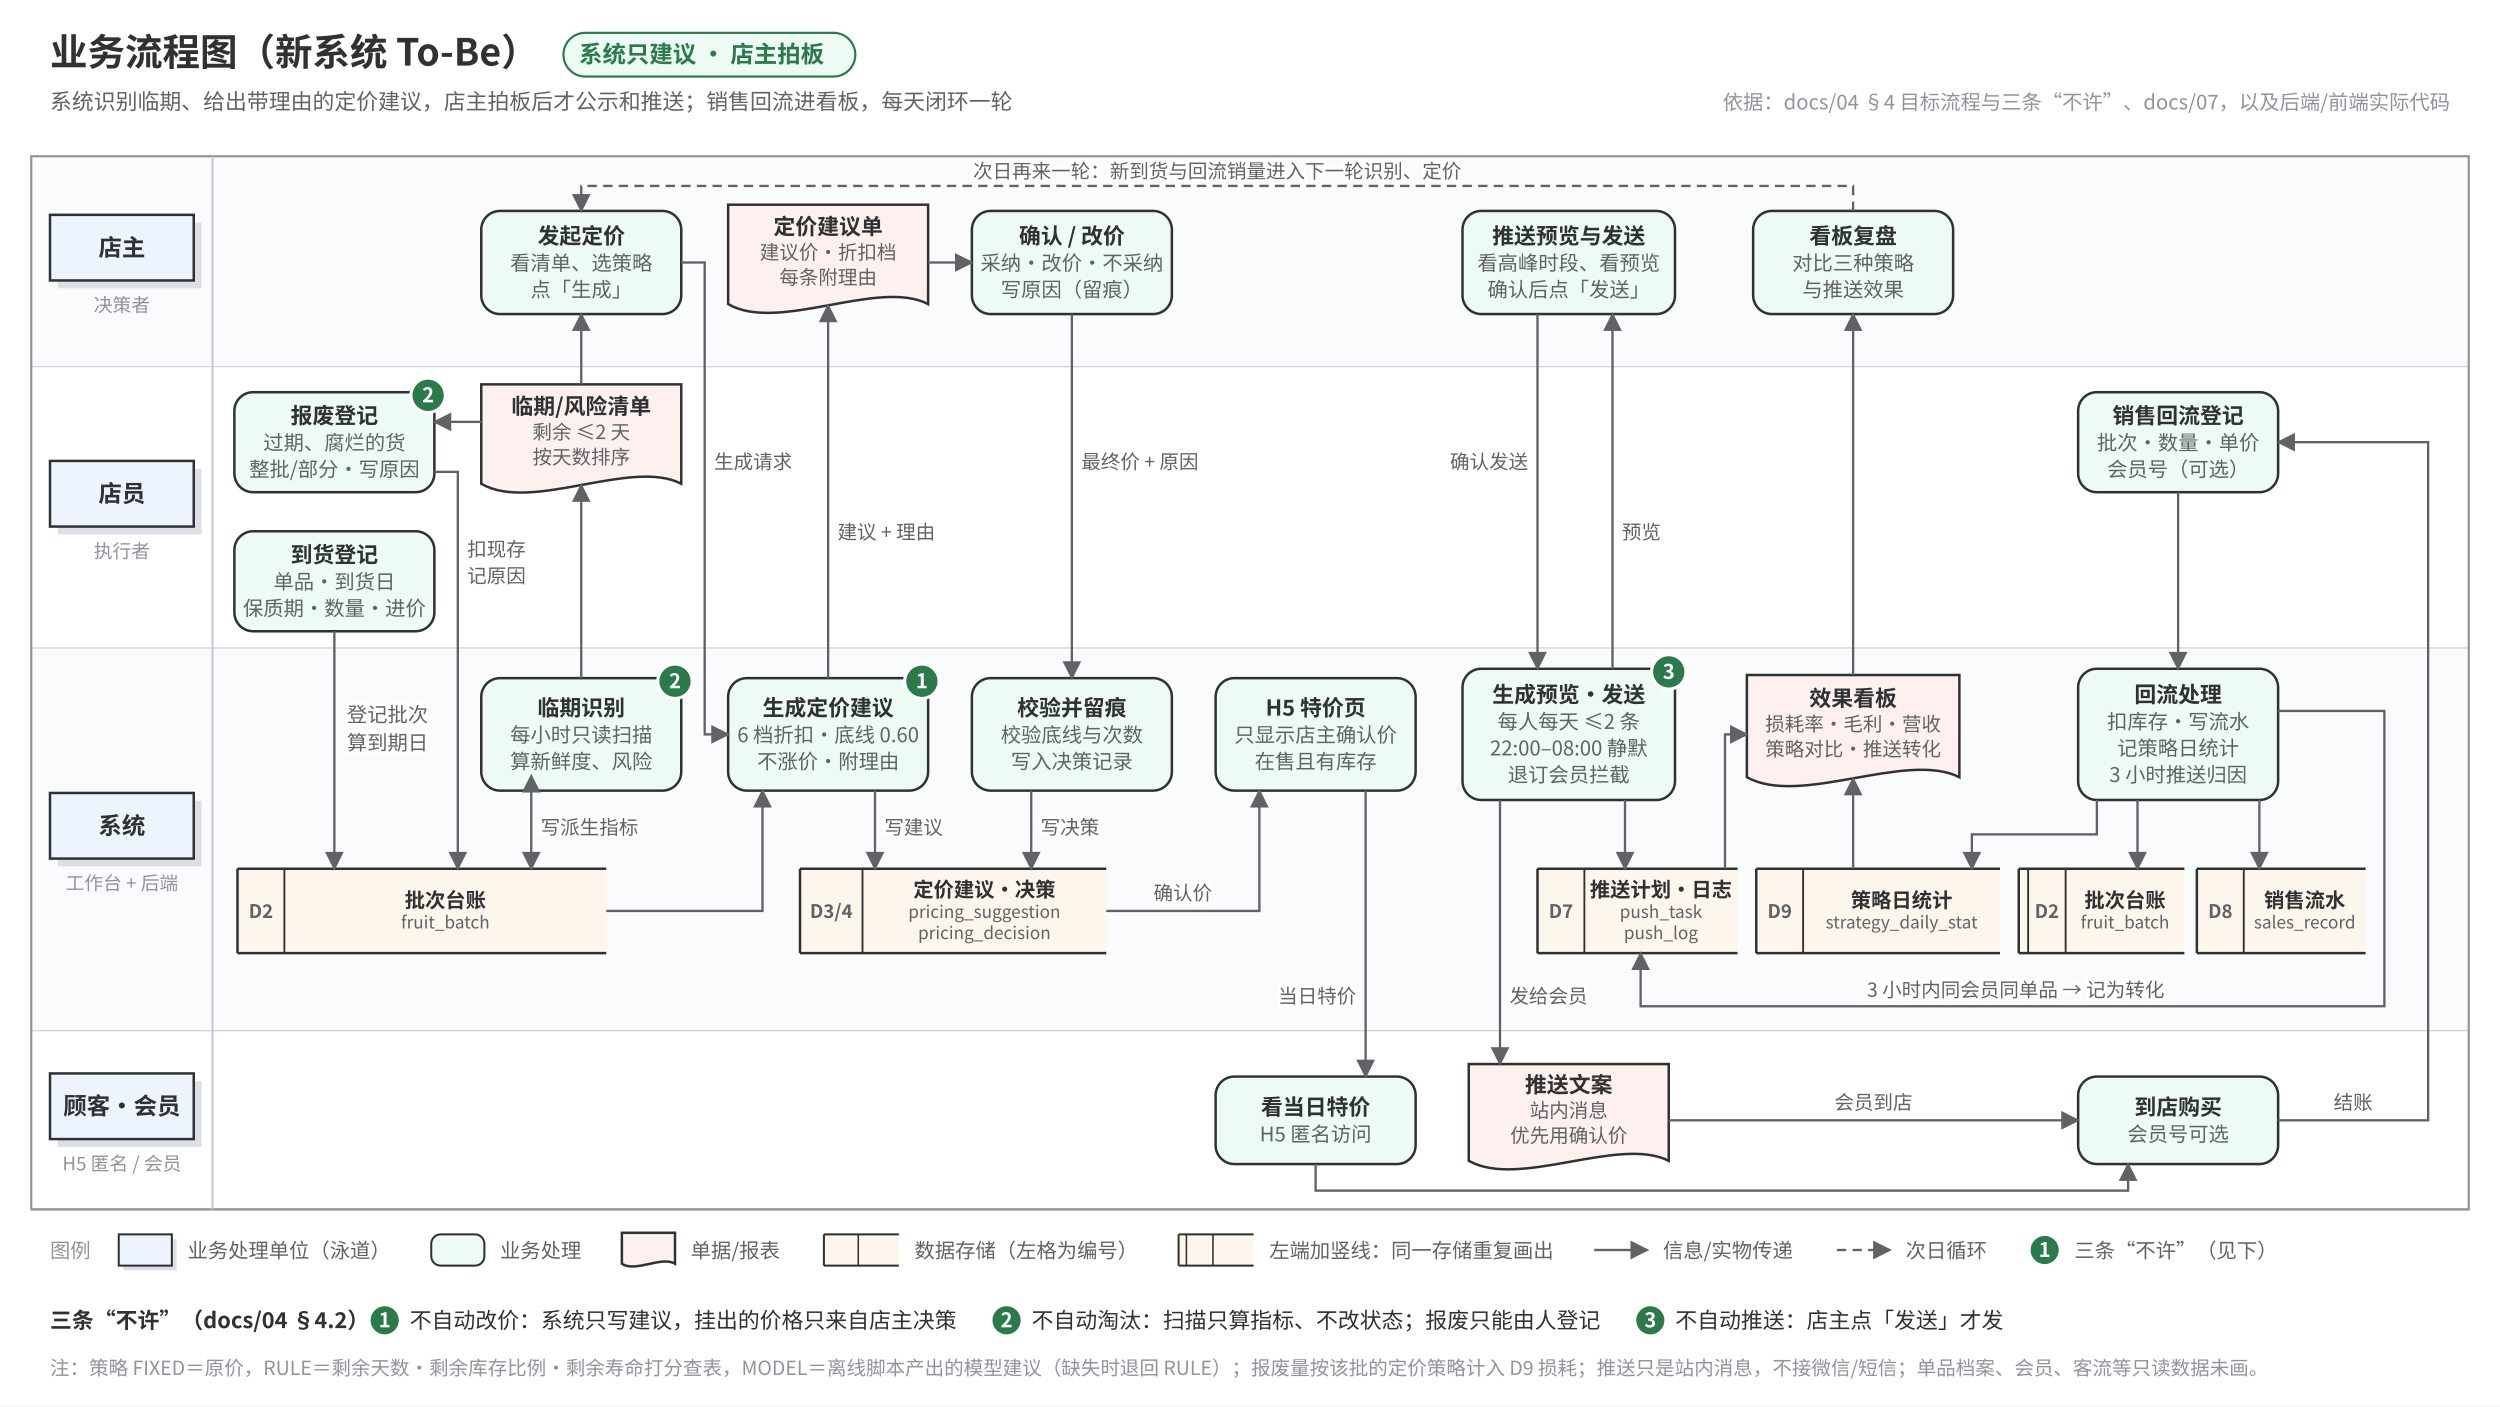
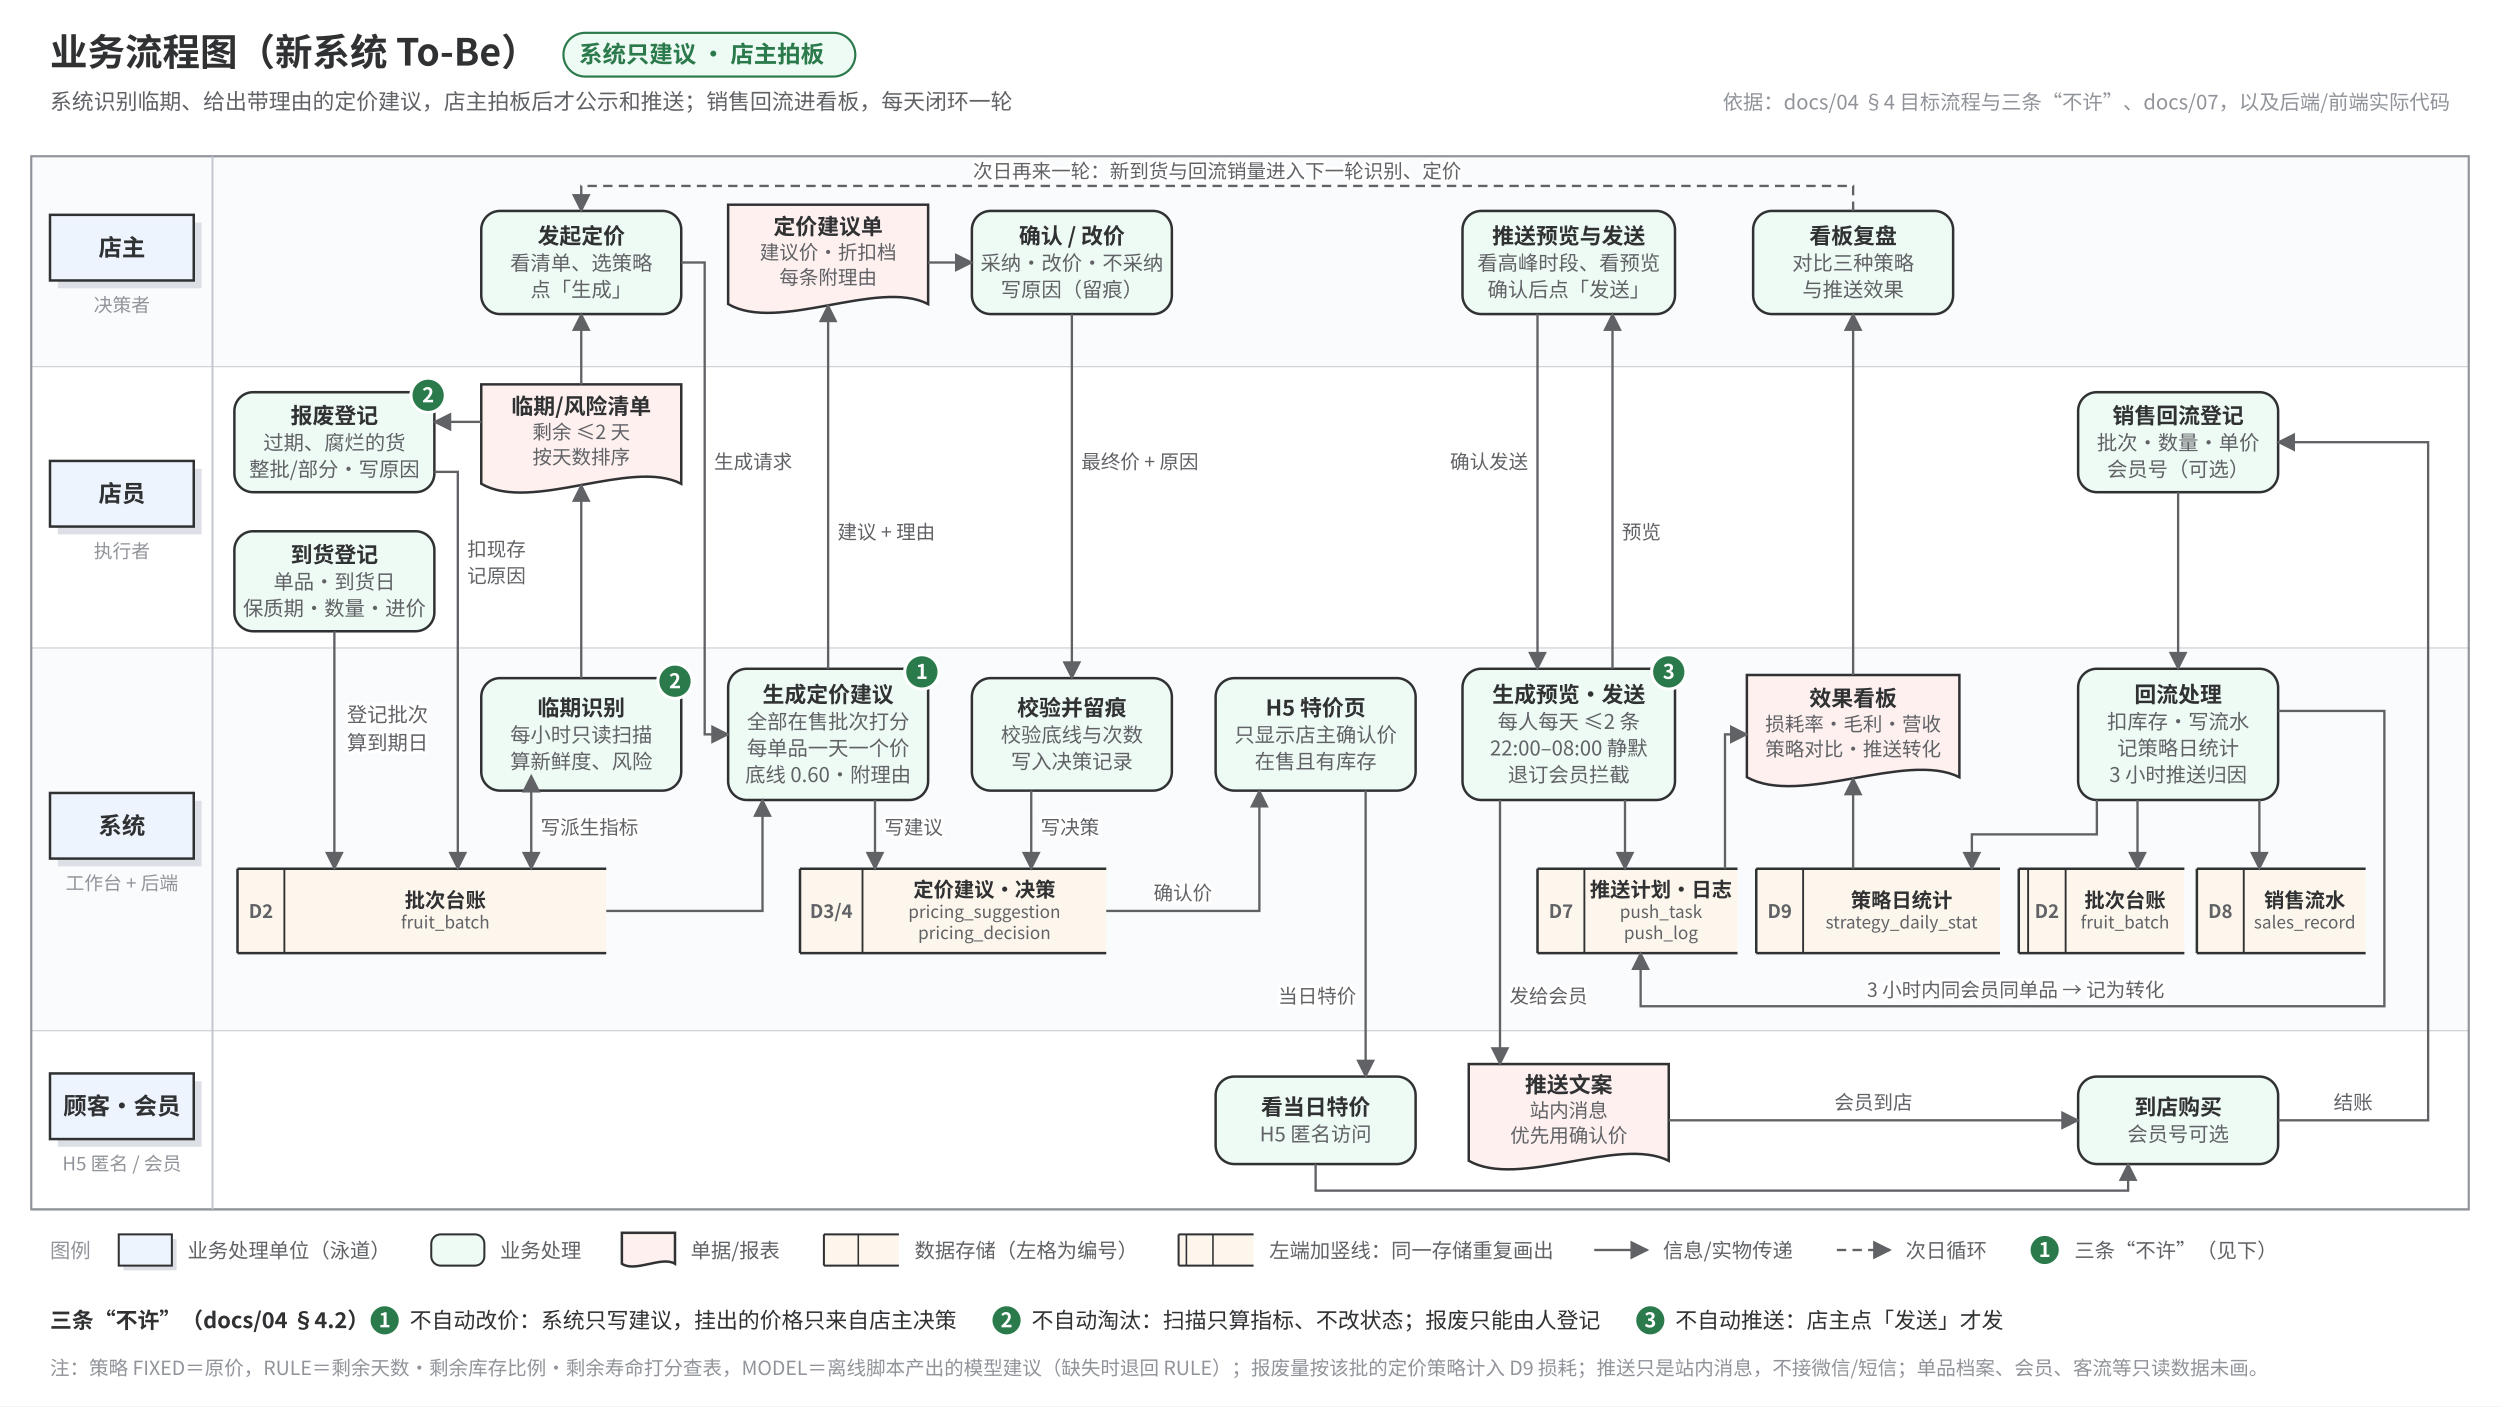
<svg xmlns="http://www.w3.org/2000/svg" viewBox="0 0 1600 900" width="1600" height="900" font-family="'Microsoft YaHei','PingFang SC','Noto Sans CJK SC','WenQuanYi Zen Hei',sans-serif">
  <defs>
    <marker id="arrow" viewBox="0 0 10 10" refX="9" refY="5" markerWidth="8" markerHeight="8" orient="auto-start-reverse">
      <path d="M0,0 L10,5 L0,10 z" fill="#606266" />
    </marker>
    <marker id="arrowStart" viewBox="0 0 10 10" refX="1" refY="5" markerWidth="8" markerHeight="8" orient="auto-start-reverse">
      <path d="M0,0 L10,5 L0,10 z" fill="#606266" />
    </marker>
  </defs>
  <rect width="1600" height="900" fill="#fff" />
  <text x="32.0" y="42.0" font-size="24" fill="#303133" text-anchor="start" font-weight="600">业务流程图（新系统 To-Be）</text>
  <text x="32.0" y="70.0" font-size="14" fill="#606266" text-anchor="start" font-weight="400">系统识别临期、给出带理由的定价建议，店主拍板后才公示和推送；销售回流进看板，每天闭环一轮</text>
  <rect x="360.6" y="21.0" width="186.8" height="28.0" rx="14" fill="#eefaf4" stroke="#2b7a4b" stroke-width="1.4" />
  <text x="370.6" y="40.0" font-size="15" fill="#2b7a4b" text-anchor="start" font-weight="600">系统只建议 · 店主拍板</text>
  <text x="1568.0" y="70.0" font-size="13" fill="#909399" text-anchor="end" font-weight="400">依据：docs/04 §4 目标流程与三条“不许”、docs/07，以及后端/前端实际代码</text>
  <rect x="20.0" y="100.0" width="1560.0" height="135.0" rx="0" fill="#fafbfc" stroke="none" stroke-width="0" />
  <line x1="20.0" y1="235.0" x2="1580.0" y2="235.0" stroke="#c0c4cc" stroke-width="1.2" />
  <rect x="37.0" y="142.5" width="92.0" height="42.0" rx="0" fill="#dcdfe6" stroke="none" stroke-width="0" />
  <rect x="32.0" y="137.5" width="92.0" height="42.0" rx="0" fill="#eef4fd" stroke="#303133" stroke-width="1.6" />
  <text x="78.0" y="163.8" font-size="15" fill="#303133" text-anchor="middle" font-weight="600">店主</text>
  <text x="78.0" y="199.5" font-size="12" fill="#909399" text-anchor="middle" font-weight="400">决策者</text>
  <rect x="20.0" y="235.0" width="1560.0" height="180.0" rx="0" fill="#ffffff" stroke="none" stroke-width="0" />
  <line x1="20.0" y1="415.0" x2="1580.0" y2="415.0" stroke="#c0c4cc" stroke-width="1.2" />
  <rect x="37.0" y="300.0" width="92.0" height="42.0" rx="0" fill="#dcdfe6" stroke="none" stroke-width="0" />
  <rect x="32.0" y="295.0" width="92.0" height="42.0" rx="0" fill="#eef4fd" stroke="#303133" stroke-width="1.6" />
  <text x="78.0" y="321.2" font-size="15" fill="#303133" text-anchor="middle" font-weight="600">店员</text>
  <text x="78.0" y="357.0" font-size="12" fill="#909399" text-anchor="middle" font-weight="400">执行者</text>
  <rect x="20.0" y="415.0" width="1560.0" height="245.0" rx="0" fill="#fafbfc" stroke="none" stroke-width="0" />
  <line x1="20.0" y1="660.0" x2="1580.0" y2="660.0" stroke="#c0c4cc" stroke-width="1.2" />
  <rect x="37.0" y="512.5" width="92.0" height="42.0" rx="0" fill="#dcdfe6" stroke="none" stroke-width="0" />
  <rect x="32.0" y="507.5" width="92.0" height="42.0" rx="0" fill="#eef4fd" stroke="#303133" stroke-width="1.6" />
  <text x="78.0" y="533.8" font-size="15" fill="#303133" text-anchor="middle" font-weight="600">系统</text>
  <text x="78.0" y="569.5" font-size="12" fill="#909399" text-anchor="middle" font-weight="400">工作台 + 后端</text>
  <rect x="20.0" y="660.0" width="1560.0" height="114.0" rx="0" fill="#ffffff" stroke="none" stroke-width="0" />
  <line x1="20.0" y1="774.0" x2="1580.0" y2="774.0" stroke="#c0c4cc" stroke-width="1.2" />
  <rect x="37.0" y="692.0" width="92.0" height="42.0" rx="0" fill="#dcdfe6" stroke="none" stroke-width="0" />
  <rect x="32.0" y="687.0" width="92.0" height="42.0" rx="0" fill="#eef4fd" stroke="#303133" stroke-width="1.6" />
  <text x="78.0" y="713.2" font-size="15" fill="#303133" text-anchor="middle" font-weight="600">顾客·会员</text>
  <text x="78.0" y="749.0" font-size="12" fill="#909399" text-anchor="middle" font-weight="400">H5 匿名 / 会员</text>
  <rect x="20.0" y="100.0" width="1560.0" height="674.0" rx="0" fill="none" stroke="#909399" stroke-width="1.4" />
  <line x1="136.0" y1="100.0" x2="136.0" y2="774.0" stroke="#c0c4cc" stroke-width="1.2" />
  <rect x="308.0" y="135.0" width="128.0" height="66.0" rx="12" fill="#eefaf4" stroke="#303133" stroke-width="1.6" />
  <text x="372.0" y="156.0" font-size="14" fill="#303133" text-anchor="middle" font-weight="600">发起定价</text>
  <text x="372.0" y="173.0" font-size="13" fill="#606266" text-anchor="middle" font-weight="400">看清单、选策略</text>
  <text x="372.0" y="190.0" font-size="13" fill="#606266" text-anchor="middle" font-weight="400">点「生成」</text>
  <path d="M466.0,131.0 H594.0 V194.6 C562.0,178.1 498.0,213.3 466.0,194.6 Z" fill="#fdf0ef" stroke="#303133" stroke-width="1.6" />
  <text x="530.0" y="163.2" font-size="1" fill="#303133" text-anchor="middle" font-weight="400" />
  <text x="530.0" y="150.0" font-size="14" fill="#303133" text-anchor="middle" font-weight="600">定价建议单</text>
  <text x="530.0" y="166.0" font-size="12.5" fill="#606266" text-anchor="middle" font-weight="400">建议价·折扣档</text>
  <text x="530.0" y="182.0" font-size="12.5" fill="#606266" text-anchor="middle" font-weight="400">每条附理由</text>
  <rect x="622.0" y="135.0" width="128.0" height="66.0" rx="12" fill="#eefaf4" stroke="#303133" stroke-width="1.6" />
  <text x="686.0" y="156.0" font-size="14" fill="#303133" text-anchor="middle" font-weight="600">确认 / 改价</text>
  <text x="686.0" y="173.0" font-size="13" fill="#606266" text-anchor="middle" font-weight="400">采纳·改价·不采纳</text>
  <text x="686.0" y="190.0" font-size="13" fill="#606266" text-anchor="middle" font-weight="400">写原因（留痕）</text>
  <rect x="936.0" y="135.0" width="136.0" height="66.0" rx="12" fill="#eefaf4" stroke="#303133" stroke-width="1.6" />
  <text x="1004.0" y="156.0" font-size="14" fill="#303133" text-anchor="middle" font-weight="600">推送预览与发送</text>
  <text x="1004.0" y="173.0" font-size="13" fill="#606266" text-anchor="middle" font-weight="400">看高峰时段、看预览</text>
  <text x="1004.0" y="190.0" font-size="13" fill="#606266" text-anchor="middle" font-weight="400">确认后点「发送」</text>
  <rect x="1122.0" y="135.0" width="128.0" height="66.0" rx="12" fill="#eefaf4" stroke="#303133" stroke-width="1.6" />
  <text x="1186.0" y="156.0" font-size="14" fill="#303133" text-anchor="middle" font-weight="600">看板复盘</text>
  <text x="1186.0" y="173.0" font-size="13" fill="#606266" text-anchor="middle" font-weight="400">对比三种策略</text>
  <text x="1186.0" y="190.0" font-size="13" fill="#606266" text-anchor="middle" font-weight="400">与推送效果</text>
  <rect x="150.0" y="251.0" width="128.0" height="64.0" rx="12" fill="#eefaf4" stroke="#303133" stroke-width="1.6" />
  <text x="214.0" y="271.0" font-size="14" fill="#303133" text-anchor="middle" font-weight="600">报废登记</text>
  <text x="214.0" y="288.0" font-size="13" fill="#606266" text-anchor="middle" font-weight="400">过期、腐烂的货</text>
  <text x="214.0" y="305.0" font-size="13" fill="#606266" text-anchor="middle" font-weight="400">整批/部分·写原因</text>
  <rect x="150.0" y="340.0" width="128.0" height="64.0" rx="12" fill="#eefaf4" stroke="#303133" stroke-width="1.6" />
  <text x="214.0" y="360.0" font-size="14" fill="#303133" text-anchor="middle" font-weight="600">到货登记</text>
  <text x="214.0" y="377.0" font-size="13" fill="#606266" text-anchor="middle" font-weight="400">单品·到货日</text>
  <text x="214.0" y="394.0" font-size="13" fill="#606266" text-anchor="middle" font-weight="400">保质期·数量·进价</text>
  <path d="M308.0,246.0 H436.0 V309.6 C404.0,293.1 340.0,328.3 308.0,309.6 Z" fill="#fdf0ef" stroke="#303133" stroke-width="1.6" />
  <text x="372.0" y="278.2" font-size="1" fill="#303133" text-anchor="middle" font-weight="400" />
  <text x="372.0" y="265.0" font-size="14" fill="#303133" text-anchor="middle" font-weight="600">临期/风险清单</text>
  <text x="372.0" y="281.0" font-size="12.5" fill="#606266" text-anchor="middle" font-weight="400">剩余 ≤2 天</text>
  <text x="372.0" y="297.0" font-size="12.5" fill="#606266" text-anchor="middle" font-weight="400">按天数排序</text>
  <rect x="1330.0" y="251.0" width="128.0" height="64.0" rx="12" fill="#eefaf4" stroke="#303133" stroke-width="1.6" />
  <text x="1394.0" y="271.0" font-size="14" fill="#303133" text-anchor="middle" font-weight="600">销售回流登记</text>
  <text x="1394.0" y="288.0" font-size="13" fill="#606266" text-anchor="middle" font-weight="400">批次·数量·单价</text>
  <text x="1394.0" y="305.0" font-size="13" fill="#606266" text-anchor="middle" font-weight="400">会员号（可选）</text>
  <rect x="308.0" y="434.0" width="128.0" height="72.0" rx="12" fill="#eefaf4" stroke="#303133" stroke-width="1.6" />
  <text x="372.0" y="458.0" font-size="14" fill="#303133" text-anchor="middle" font-weight="600">临期识别</text>
  <text x="372.0" y="475.0" font-size="13" fill="#606266" text-anchor="middle" font-weight="400">每小时只读扫描</text>
  <text x="372.0" y="492.0" font-size="13" fill="#606266" text-anchor="middle" font-weight="400">算新鲜度、风险</text>
-   <rect x="466.0" y="434.0" width="128.0" height="72.0" rx="12" fill="#eefaf4" stroke="#303133" stroke-width="1.6" />
-   <text x="530.0" y="458.0" font-size="14" fill="#303133" text-anchor="middle" font-weight="600">生成定价建议</text>
-   <text x="530.0" y="475.0" font-size="13" fill="#606266" text-anchor="middle" font-weight="400">6 档折扣·底线 0.60</text>
-   <text x="530.0" y="492.0" font-size="13" fill="#606266" text-anchor="middle" font-weight="400">不涨价·附理由</text>
+   <rect x="466.0" y="428.0" width="128.0" height="84.0" rx="12" fill="#eefaf4" stroke="#303133" stroke-width="1.6" />
+   <text x="530.0" y="449.5" font-size="14" fill="#303133" text-anchor="middle" font-weight="600">生成定价建议</text>
+   <text x="530.0" y="466.5" font-size="13" fill="#606266" text-anchor="middle" font-weight="400">全部在售批次打分</text>
+   <text x="530.0" y="483.5" font-size="13" fill="#606266" text-anchor="middle" font-weight="400">每单品一天一个价</text>
+   <text x="530.0" y="500.5" font-size="13" fill="#606266" text-anchor="middle" font-weight="400">底线 0.60·附理由</text>
  <rect x="622.0" y="434.0" width="128.0" height="72.0" rx="12" fill="#eefaf4" stroke="#303133" stroke-width="1.6" />
  <text x="686.0" y="458.0" font-size="14" fill="#303133" text-anchor="middle" font-weight="600">校验并留痕</text>
  <text x="686.0" y="475.0" font-size="13" fill="#606266" text-anchor="middle" font-weight="400">校验底线与次数</text>
  <text x="686.0" y="492.0" font-size="13" fill="#606266" text-anchor="middle" font-weight="400">写入决策记录</text>
  <rect x="778.0" y="434.0" width="128.0" height="72.0" rx="12" fill="#eefaf4" stroke="#303133" stroke-width="1.6" />
  <text x="842.0" y="458.0" font-size="14" fill="#303133" text-anchor="middle" font-weight="600">H5 特价页</text>
  <text x="842.0" y="475.0" font-size="13" fill="#606266" text-anchor="middle" font-weight="400">只显示店主确认价</text>
  <text x="842.0" y="492.0" font-size="13" fill="#606266" text-anchor="middle" font-weight="400">在售且有库存</text>
  <rect x="936.0" y="428.0" width="136.0" height="84.0" rx="12" fill="#eefaf4" stroke="#303133" stroke-width="1.6" />
  <text x="1004.0" y="449.5" font-size="14" fill="#303133" text-anchor="middle" font-weight="600">生成预览·发送</text>
  <text x="1004.0" y="466.5" font-size="13" fill="#606266" text-anchor="middle" font-weight="400">每人每天 ≤2 条</text>
  <text x="1004.0" y="483.5" font-size="13" fill="#606266" text-anchor="middle" font-weight="400">22:00–08:00 静默</text>
  <text x="1004.0" y="500.5" font-size="13" fill="#606266" text-anchor="middle" font-weight="400">退订会员拦截</text>
  <path d="M1118.0,432.0 H1254.0 V497.4 C1220.0,480.3 1152.0,516.5 1118.0,497.4 Z" fill="#fdf0ef" stroke="#303133" stroke-width="1.6" />
  <text x="1186.0" y="465.0" font-size="1" fill="#303133" text-anchor="middle" font-weight="400" />
  <text x="1186.0" y="451.9" font-size="14" fill="#303133" text-anchor="middle" font-weight="600">效果看板</text>
  <text x="1186.0" y="467.9" font-size="12.5" fill="#606266" text-anchor="middle" font-weight="400">损耗率·毛利·营收</text>
  <text x="1186.0" y="483.9" font-size="12.5" fill="#606266" text-anchor="middle" font-weight="400">策略对比·推送转化</text>
  <rect x="1330.0" y="428.0" width="128.0" height="84.0" rx="12" fill="#eefaf4" stroke="#303133" stroke-width="1.6" />
  <text x="1394.0" y="449.5" font-size="14" fill="#303133" text-anchor="middle" font-weight="600">回流处理</text>
  <text x="1394.0" y="466.5" font-size="13" fill="#606266" text-anchor="middle" font-weight="400">扣库存·写流水</text>
  <text x="1394.0" y="483.5" font-size="13" fill="#606266" text-anchor="middle" font-weight="400">记策略日统计</text>
  <text x="1394.0" y="500.5" font-size="13" fill="#606266" text-anchor="middle" font-weight="400">3 小时推送归因</text>
  <rect x="152.0" y="556.0" width="236.0" height="54.0" rx="0" fill="#fdf6ec" stroke="none" stroke-width="0" />
  <line x1="152.0" y1="556.0" x2="388.0" y2="556.0" stroke="#303133" stroke-width="1.6" />
  <line x1="152.0" y1="610.0" x2="388.0" y2="610.0" stroke="#303133" stroke-width="1.6" />
  <line x1="152.0" y1="556.0" x2="152.0" y2="610.0" stroke="#303133" stroke-width="1.6" />
  <line x1="182.0" y1="556.0" x2="182.0" y2="610.0" stroke="#303133" stroke-width="1.2" />
  <text x="167.0" y="587.5" font-size="12" fill="#606266" text-anchor="middle" font-weight="600">D2</text>
  <text x="285.0" y="580.8" font-size="13" fill="#303133" text-anchor="middle" font-weight="600">批次台账</text>
  <text x="285.0" y="594.2" font-size="11" fill="#606266" text-anchor="middle" font-weight="400">fruit_batch</text>
  <rect x="512.0" y="556.0" width="196.0" height="54.0" rx="0" fill="#fdf6ec" stroke="none" stroke-width="0" />
  <line x1="512.0" y1="556.0" x2="708.0" y2="556.0" stroke="#303133" stroke-width="1.6" />
  <line x1="512.0" y1="610.0" x2="708.0" y2="610.0" stroke="#303133" stroke-width="1.6" />
  <line x1="512.0" y1="556.0" x2="512.0" y2="610.0" stroke="#303133" stroke-width="1.6" />
  <line x1="552.0" y1="556.0" x2="552.0" y2="610.0" stroke="#303133" stroke-width="1.2" />
  <text x="532.0" y="587.5" font-size="12" fill="#606266" text-anchor="middle" font-weight="600">D3/4</text>
  <text x="630.0" y="574.0" font-size="13" fill="#303133" text-anchor="middle" font-weight="600">定价建议·决策</text>
  <text x="630.0" y="587.5" font-size="11" fill="#606266" text-anchor="middle" font-weight="400">pricing_suggestion</text>
  <text x="630.0" y="601.0" font-size="11" fill="#606266" text-anchor="middle" font-weight="400">pricing_decision</text>
  <rect x="984.0" y="556.0" width="128.0" height="54.0" rx="0" fill="#fdf6ec" stroke="none" stroke-width="0" />
  <line x1="984.0" y1="556.0" x2="1112.0" y2="556.0" stroke="#303133" stroke-width="1.6" />
  <line x1="984.0" y1="610.0" x2="1112.0" y2="610.0" stroke="#303133" stroke-width="1.6" />
  <line x1="984.0" y1="556.0" x2="984.0" y2="610.0" stroke="#303133" stroke-width="1.6" />
  <line x1="1014.0" y1="556.0" x2="1014.0" y2="610.0" stroke="#303133" stroke-width="1.2" />
  <text x="999.0" y="587.5" font-size="12" fill="#606266" text-anchor="middle" font-weight="600">D7</text>
  <text x="1063.0" y="574.0" font-size="13" fill="#303133" text-anchor="middle" font-weight="600">推送计划·日志</text>
  <text x="1063.0" y="587.5" font-size="11" fill="#606266" text-anchor="middle" font-weight="400">push_task</text>
  <text x="1063.0" y="601.0" font-size="11" fill="#606266" text-anchor="middle" font-weight="400">push_log</text>
  <rect x="1124.0" y="556.0" width="156.0" height="54.0" rx="0" fill="#fdf6ec" stroke="none" stroke-width="0" />
  <line x1="1124.0" y1="556.0" x2="1280.0" y2="556.0" stroke="#303133" stroke-width="1.6" />
  <line x1="1124.0" y1="610.0" x2="1280.0" y2="610.0" stroke="#303133" stroke-width="1.6" />
  <line x1="1124.0" y1="556.0" x2="1124.0" y2="610.0" stroke="#303133" stroke-width="1.6" />
  <line x1="1154.0" y1="556.0" x2="1154.0" y2="610.0" stroke="#303133" stroke-width="1.2" />
  <text x="1139.0" y="587.5" font-size="12" fill="#606266" text-anchor="middle" font-weight="600">D9</text>
  <text x="1217.0" y="580.8" font-size="13" fill="#303133" text-anchor="middle" font-weight="600">策略日统计</text>
  <text x="1217.0" y="594.2" font-size="11" fill="#606266" text-anchor="middle" font-weight="400">strategy_daily_stat</text>
  <rect x="1292.0" y="556.0" width="106.0" height="54.0" rx="0" fill="#fdf6ec" stroke="none" stroke-width="0" />
  <line x1="1292.0" y1="556.0" x2="1398.0" y2="556.0" stroke="#303133" stroke-width="1.6" />
  <line x1="1292.0" y1="610.0" x2="1398.0" y2="610.0" stroke="#303133" stroke-width="1.6" />
  <line x1="1292.0" y1="556.0" x2="1292.0" y2="610.0" stroke="#303133" stroke-width="1.6" />
  <line x1="1322.0" y1="556.0" x2="1322.0" y2="610.0" stroke="#303133" stroke-width="1.2" />
  <line x1="1298.0" y1="556.0" x2="1298.0" y2="610.0" stroke="#303133" stroke-width="1.2" />
  <text x="1310.0" y="587.5" font-size="12" fill="#606266" text-anchor="middle" font-weight="600">D2</text>
  <text x="1360.0" y="580.8" font-size="13" fill="#303133" text-anchor="middle" font-weight="600">批次台账</text>
  <text x="1360.0" y="594.2" font-size="11" fill="#606266" text-anchor="middle" font-weight="400">fruit_batch</text>
  <rect x="1406.0" y="556.0" width="108.0" height="54.0" rx="0" fill="#fdf6ec" stroke="none" stroke-width="0" />
  <line x1="1406.0" y1="556.0" x2="1514.0" y2="556.0" stroke="#303133" stroke-width="1.6" />
  <line x1="1406.0" y1="610.0" x2="1514.0" y2="610.0" stroke="#303133" stroke-width="1.6" />
  <line x1="1406.0" y1="556.0" x2="1406.0" y2="610.0" stroke="#303133" stroke-width="1.6" />
  <line x1="1436.0" y1="556.0" x2="1436.0" y2="610.0" stroke="#303133" stroke-width="1.2" />
  <text x="1421.0" y="587.5" font-size="12" fill="#606266" text-anchor="middle" font-weight="600">D8</text>
  <text x="1475.0" y="580.8" font-size="13" fill="#303133" text-anchor="middle" font-weight="600">销售流水</text>
  <text x="1475.0" y="594.2" font-size="11" fill="#606266" text-anchor="middle" font-weight="400">sales_record</text>
  <rect x="778.0" y="689.0" width="128.0" height="56.0" rx="12" fill="#eefaf4" stroke="#303133" stroke-width="1.6" />
  <text x="842.0" y="713.5" font-size="14" fill="#303133" text-anchor="middle" font-weight="600">看当日特价</text>
  <text x="842.0" y="730.5" font-size="13" fill="#606266" text-anchor="middle" font-weight="400">H5 匿名访问</text>
  <path d="M940.0,681.0 H1068.0 V742.9 C1036.0,726.8 972.0,761.1 940.0,742.9 Z" fill="#fdf0ef" stroke="#303133" stroke-width="1.6" />
  <text x="1004.0" y="712.3" font-size="1" fill="#303133" text-anchor="middle" font-weight="400" />
  <text x="1004.0" y="699.2" font-size="14" fill="#303133" text-anchor="middle" font-weight="600">推送文案</text>
  <text x="1004.0" y="715.2" font-size="12.5" fill="#606266" text-anchor="middle" font-weight="400">站内消息</text>
  <text x="1004.0" y="731.2" font-size="12.5" fill="#606266" text-anchor="middle" font-weight="400">优先用确认价</text>
  <rect x="1330.0" y="689.0" width="128.0" height="56.0" rx="12" fill="#eefaf4" stroke="#303133" stroke-width="1.6" />
  <text x="1394.0" y="713.5" font-size="14" fill="#303133" text-anchor="middle" font-weight="600">到店购买</text>
  <text x="1394.0" y="730.5" font-size="13" fill="#606266" text-anchor="middle" font-weight="400">会员号可选</text>
  <polyline points="214.0,404.0 214.0,556.0" fill="none" stroke="#606266" stroke-width="1.5" marker-end="url(#arrow)" />
  <text x="222.0" y="462.0" font-size="13" fill="#606266" text-anchor="start" font-weight="400" paint-order="stroke" stroke="#fff" stroke-width="4" stroke-linejoin="round">登记批次</text>
  <text x="222.0" y="480.0" font-size="13" fill="#606266" text-anchor="start" font-weight="400" paint-order="stroke" stroke="#fff" stroke-width="4" stroke-linejoin="round">算到期日</text>
  <polyline points="340.0,506.0 340.0,556.0" fill="none" stroke="#606266" stroke-width="1.5" marker-end="url(#arrow)" marker-start="url(#arrowStart)" />
  <text x="346.0" y="534.0" font-size="12.5" fill="#606266" text-anchor="start" font-weight="400" paint-order="stroke" stroke="#fff" stroke-width="4" stroke-linejoin="round">写派生指标</text>
  <polyline points="372.0,434.0 372.0,310.4" fill="none" stroke="#606266" stroke-width="1.5" marker-end="url(#arrow)" />
  <polyline points="372.0,246.0 372.0,201.0" fill="none" stroke="#606266" stroke-width="1.5" marker-end="url(#arrow)" />
  <polyline points="308.0,270.0 278.0,270.0" fill="none" stroke="#606266" stroke-width="1.5" marker-end="url(#arrow)" />
  <polyline points="278.0,302.0 293.0,302.0 293.0,556.0" fill="none" stroke="#606266" stroke-width="1.5" marker-end="url(#arrow)" />
  <text x="299.0" y="356.0" font-size="12.5" fill="#606266" text-anchor="start" font-weight="400" paint-order="stroke" stroke="#fff" stroke-width="4" stroke-linejoin="round">扣现存</text>
  <text x="299.0" y="373.0" font-size="12.5" fill="#606266" text-anchor="start" font-weight="400" paint-order="stroke" stroke="#fff" stroke-width="4" stroke-linejoin="round">记原因</text>
  <polyline points="436.0,168.0 451.0,168.0 451.0,470.0 466.0,470.0" fill="none" stroke="#606266" stroke-width="1.5" marker-end="url(#arrow)" />
  <text x="457.0" y="300.0" font-size="12.5" fill="#606266" text-anchor="start" font-weight="400" paint-order="stroke" stroke="#fff" stroke-width="4" stroke-linejoin="round">生成请求</text>
-   <polyline points="388.0,583.0 488.0,583.0 488.0,506.0" fill="none" stroke="#606266" stroke-width="1.5" marker-end="url(#arrow)" />
-   <polyline points="560.0,506.0 560.0,556.0" fill="none" stroke="#606266" stroke-width="1.5" marker-end="url(#arrow)" />
+   <polyline points="388.0,583.0 488.0,583.0 488.0,512.0" fill="none" stroke="#606266" stroke-width="1.5" marker-end="url(#arrow)" />
+   <polyline points="560.0,512.0 560.0,556.0" fill="none" stroke="#606266" stroke-width="1.5" marker-end="url(#arrow)" />
  <text x="566.0" y="534.0" font-size="12.5" fill="#606266" text-anchor="start" font-weight="400" paint-order="stroke" stroke="#fff" stroke-width="4" stroke-linejoin="round">写建议</text>
-   <polyline points="530.0,434.0 530.0,195.4" fill="none" stroke="#606266" stroke-width="1.5" marker-end="url(#arrow)" />
+   <polyline points="530.0,428.0 530.0,195.4" fill="none" stroke="#606266" stroke-width="1.5" marker-end="url(#arrow)" />
  <text x="536.0" y="345.0" font-size="12.5" fill="#606266" text-anchor="start" font-weight="400" paint-order="stroke" stroke="#fff" stroke-width="4" stroke-linejoin="round">建议 + 理由</text>
  <polyline points="594.0,168.0 622.0,168.0" fill="none" stroke="#606266" stroke-width="1.5" marker-end="url(#arrow)" />
  <polyline points="686.0,201.0 686.0,434.0" fill="none" stroke="#606266" stroke-width="1.5" marker-end="url(#arrow)" />
  <text x="692.0" y="300.0" font-size="12.5" fill="#606266" text-anchor="start" font-weight="400" paint-order="stroke" stroke="#fff" stroke-width="4" stroke-linejoin="round">最终价 + 原因</text>
  <polyline points="660.0,506.0 660.0,556.0" fill="none" stroke="#606266" stroke-width="1.5" marker-end="url(#arrow)" />
  <text x="666.0" y="534.0" font-size="12.5" fill="#606266" text-anchor="start" font-weight="400" paint-order="stroke" stroke="#fff" stroke-width="4" stroke-linejoin="round">写决策</text>
  <polyline points="708.0,583.0 806.0,583.0 806.0,506.0" fill="none" stroke="#606266" stroke-width="1.5" marker-end="url(#arrow)" />
  <text x="757.0" y="576.0" font-size="12.5" fill="#606266" text-anchor="middle" font-weight="400" paint-order="stroke" stroke="#fff" stroke-width="4" stroke-linejoin="round">确认价</text>
  <polyline points="874.0,506.0 874.0,689.0" fill="none" stroke="#606266" stroke-width="1.5" marker-end="url(#arrow)" />
  <text x="868.0" y="642.0" font-size="12.5" fill="#606266" text-anchor="end" font-weight="400" paint-order="stroke" stroke="#fff" stroke-width="4" stroke-linejoin="round">当日特价</text>
  <polyline points="984.0,201.0 984.0,428.0" fill="none" stroke="#606266" stroke-width="1.5" marker-end="url(#arrow)" />
  <text x="978.0" y="300.0" font-size="12.5" fill="#606266" text-anchor="end" font-weight="400" paint-order="stroke" stroke="#fff" stroke-width="4" stroke-linejoin="round">确认发送</text>
  <polyline points="1032.0,428.0 1032.0,201.0" fill="none" stroke="#606266" stroke-width="1.5" marker-end="url(#arrow)" />
  <text x="1038.0" y="345.0" font-size="12.5" fill="#606266" text-anchor="start" font-weight="400" paint-order="stroke" stroke="#fff" stroke-width="4" stroke-linejoin="round">预览</text>
  <polyline points="1040.0,512.0 1040.0,556.0" fill="none" stroke="#606266" stroke-width="1.5" marker-end="url(#arrow)" />
  <polyline points="960.0,512.0 960.0,681.0" fill="none" stroke="#606266" stroke-width="1.5" marker-end="url(#arrow)" />
  <text x="966.0" y="642.0" font-size="12.5" fill="#606266" text-anchor="start" font-weight="400" paint-order="stroke" stroke="#fff" stroke-width="4" stroke-linejoin="round">发给会员</text>
  <polyline points="1068.0,717.0 1330.0,717.0" fill="none" stroke="#606266" stroke-width="1.5" marker-end="url(#arrow)" />
  <text x="1199.0" y="710.0" font-size="12.5" fill="#606266" text-anchor="middle" font-weight="400" paint-order="stroke" stroke="#fff" stroke-width="4" stroke-linejoin="round">会员到店</text>
  <polyline points="842.0,745.0 842.0,762.0 1362.0,762.0 1362.0,745.0" fill="none" stroke="#606266" stroke-width="1.5" marker-end="url(#arrow)" />
  <polyline points="1458.0,717.0 1554.0,717.0 1554.0,283.0 1458.0,283.0" fill="none" stroke="#606266" stroke-width="1.5" marker-end="url(#arrow)" />
  <text x="1506.0" y="710.0" font-size="12.5" fill="#606266" text-anchor="middle" font-weight="400" paint-order="stroke" stroke="#fff" stroke-width="4" stroke-linejoin="round">结账</text>
  <polyline points="1394.0,315.0 1394.0,428.0" fill="none" stroke="#606266" stroke-width="1.5" marker-end="url(#arrow)" />
  <polyline points="1342.0,512.0 1342.0,534.0 1262.0,534.0 1262.0,556.0" fill="none" stroke="#606266" stroke-width="1.5" marker-end="url(#arrow)" />
  <polyline points="1368.0,512.0 1368.0,556.0" fill="none" stroke="#606266" stroke-width="1.5" marker-end="url(#arrow)" />
  <polyline points="1446.0,512.0 1446.0,556.0" fill="none" stroke="#606266" stroke-width="1.5" marker-end="url(#arrow)" />
  <polyline points="1458.0,455.0 1526.0,455.0 1526.0,644.0 1050.0,644.0 1050.0,610.0" fill="none" stroke="#606266" stroke-width="1.5" marker-end="url(#arrow)" />
  <text x="1290.0" y="638.0" font-size="12.5" fill="#606266" text-anchor="middle" font-weight="400" paint-order="stroke" stroke="#fff" stroke-width="4" stroke-linejoin="round">3 小时内同会员同单品 → 记为转化</text>
  <polyline points="1186.0,556.0 1186.0,498.2" fill="none" stroke="#606266" stroke-width="1.5" marker-end="url(#arrow)" />
  <polyline points="1104.0,556.0 1104.0,470.0 1118.0,470.0" fill="none" stroke="#606266" stroke-width="1.5" marker-end="url(#arrow)" />
  <polyline points="1186.0,432.0 1186.0,201.0" fill="none" stroke="#606266" stroke-width="1.5" marker-end="url(#arrow)" />
  <polyline points="1186.0,135.0 1186.0,119.0 372.0,119.0 372.0,135.0" fill="none" stroke="#606266" stroke-width="1.5" stroke-dasharray="6 4" marker-end="url(#arrow)" />
  <text x="779.0" y="114.0" font-size="12.5" fill="#606266" text-anchor="middle" font-weight="400" paint-order="stroke" stroke="#fff" stroke-width="4" stroke-linejoin="round">次日再来一轮：新到货与回流销量进入下一轮识别、定价</text>
-   <circle cx="590.0" cy="436.0" r="11" fill="#2b7a4b" stroke="#fff" stroke-width="2" />
-   <text x="590.0" y="440.5" font-size="13" fill="#fff" text-anchor="middle" font-weight="700">1</text>
+   <circle cx="590.0" cy="430.0" r="11" fill="#2b7a4b" stroke="#fff" stroke-width="2" />
+   <text x="590.0" y="434.5" font-size="13" fill="#fff" text-anchor="middle" font-weight="700">1</text>
  <circle cx="432.0" cy="436.0" r="11" fill="#2b7a4b" stroke="#fff" stroke-width="2" />
  <text x="432.0" y="440.5" font-size="13" fill="#fff" text-anchor="middle" font-weight="700">2</text>
  <circle cx="274.0" cy="253.0" r="11" fill="#2b7a4b" stroke="#fff" stroke-width="2" />
  <text x="274.0" y="257.5" font-size="13" fill="#fff" text-anchor="middle" font-weight="700">2</text>
  <circle cx="1068.0" cy="430.0" r="11" fill="#2b7a4b" stroke="#fff" stroke-width="2" />
  <text x="1068.0" y="434.5" font-size="13" fill="#fff" text-anchor="middle" font-weight="700">3</text>
  <text x="32.0" y="805.0" font-size="13" fill="#909399" text-anchor="start" font-weight="400">图例</text>
  <rect x="79.0" y="793.0" width="34.0" height="20.0" rx="0" fill="#dcdfe6" stroke="none" stroke-width="0" />
  <rect x="76.0" y="790.0" width="34.0" height="20.0" rx="0" fill="#eef4fd" stroke="#303133" stroke-width="1.3" />
  <text x="120.0" y="805.0" font-size="13" fill="#606266" text-anchor="start" font-weight="400">业务处理单位（泳道）</text>
  <rect x="276.0" y="790.0" width="34.0" height="20.0" rx="6" fill="#eefaf4" stroke="#303133" stroke-width="1.3" />
  <text x="320.0" y="805.0" font-size="13" fill="#606266" text-anchor="start" font-weight="400">业务处理</text>
  <path d="M398.0,789.0 H432.0 V808.8 C423.5,803.6 406.5,814.6 398.0,808.8 Z" fill="#fdf0ef" stroke="#303133" stroke-width="1.6" />
  <text x="415.0" y="799.2" font-size="1" fill="#303133" text-anchor="middle" font-weight="400" />
  <text x="442.0" y="805.0" font-size="13" fill="#606266" text-anchor="start" font-weight="400">单据/报表</text>
  <rect x="527.3" y="790.0" width="48.0" height="20.0" rx="0" fill="#fdf6ec" stroke="none" stroke-width="0" />
  <line x1="527.3" y1="790.0" x2="575.3" y2="790.0" stroke="#303133" stroke-width="1.3" />
  <line x1="527.3" y1="810.0" x2="575.3" y2="810.0" stroke="#303133" stroke-width="1.3" />
  <line x1="527.3" y1="790.0" x2="527.3" y2="810.0" stroke="#303133" stroke-width="1.3" />
  <line x1="549.3" y1="790.0" x2="549.3" y2="810.0" stroke="#303133" stroke-width="1" />
  <text x="585.3" y="805.0" font-size="13" fill="#606266" text-anchor="start" font-weight="400">数据存储（左格为编号）</text>
  <rect x="754.3" y="790.0" width="48.0" height="20.0" rx="0" fill="#fdf6ec" stroke="none" stroke-width="0" />
  <line x1="754.3" y1="790.0" x2="802.3" y2="790.0" stroke="#303133" stroke-width="1.3" />
  <line x1="754.3" y1="810.0" x2="802.3" y2="810.0" stroke="#303133" stroke-width="1.3" />
  <line x1="754.3" y1="790.0" x2="754.3" y2="810.0" stroke="#303133" stroke-width="1.3" />
  <line x1="776.3" y1="790.0" x2="776.3" y2="810.0" stroke="#303133" stroke-width="1" />
  <line x1="759.3" y1="790.0" x2="759.3" y2="810.0" stroke="#303133" stroke-width="1" />
  <text x="812.3" y="805.0" font-size="13" fill="#606266" text-anchor="start" font-weight="400">左端加竖线：同一存储重复画出</text>
  <polyline points="1020.3,800.0 1054.3,800.0" fill="none" stroke="#606266" stroke-width="1.5" marker-end="url(#arrow)" />
  <text x="1064.3" y="805.0" font-size="13" fill="#606266" text-anchor="start" font-weight="400">信息/实物传递</text>
  <polyline points="1175.6,800.0 1209.6,800.0" fill="none" stroke="#606266" stroke-width="1.5" stroke-dasharray="6 4" marker-end="url(#arrow)" />
  <text x="1219.6" y="805.0" font-size="13" fill="#606266" text-anchor="start" font-weight="400">次日循环</text>
  <circle cx="1308.6" cy="800.0" r="10" fill="#2b7a4b" stroke="#fff" stroke-width="2" />
  <text x="1308.6" y="804.5" font-size="13" fill="#fff" text-anchor="middle" font-weight="700">1</text>
  <text x="1327.6" y="805.0" font-size="13" fill="#606266" text-anchor="start" font-weight="400">三条“不许”（见下）</text>
  <text x="32.0" y="850.0" font-size="14" fill="#303133" text-anchor="start" font-weight="600">三条“不许”（docs/04 §4.2）：</text>
  <circle cx="246.2" cy="845.0" r="10" fill="#2b7a4b" stroke="#fff" stroke-width="2" />
  <text x="246.2" y="849.5" font-size="13" fill="#fff" text-anchor="middle" font-weight="700">1</text>
  <text x="262.2" y="850.0" font-size="14" fill="#303133" text-anchor="start" font-weight="400">不自动改价：系统只写建议，挂出的价格只来自店主决策</text>
  <circle cx="644.2" cy="845.0" r="10" fill="#2b7a4b" stroke="#fff" stroke-width="2" />
  <text x="644.2" y="849.5" font-size="13" fill="#fff" text-anchor="middle" font-weight="700">2</text>
  <text x="660.2" y="850.0" font-size="14" fill="#303133" text-anchor="start" font-weight="400">不自动淘汰：扫描只算指标、不改状态；报废只能由人登记</text>
  <circle cx="1056.2" cy="845.0" r="10" fill="#2b7a4b" stroke="#fff" stroke-width="2" />
  <text x="1056.2" y="849.5" font-size="13" fill="#fff" text-anchor="middle" font-weight="700">3</text>
  <text x="1072.2" y="850.0" font-size="14" fill="#303133" text-anchor="start" font-weight="400">不自动推送：店主点「发送」才发</text>
  <text x="32.0" y="880.0" font-size="12.5" fill="#909399" text-anchor="start" font-weight="400">注：策略 FIXED＝原价，RULE＝剩余天数·剩余库存比例·剩余寿命打分查表，MODEL＝离线脚本产出的模型建议（缺失时退回 RULE）；报废量按该批的定价策略计入 D9 损耗；推送只是站内消息，不接微信/短信；单品档案、会员、客流等只读数据未画。</text>
</svg>
